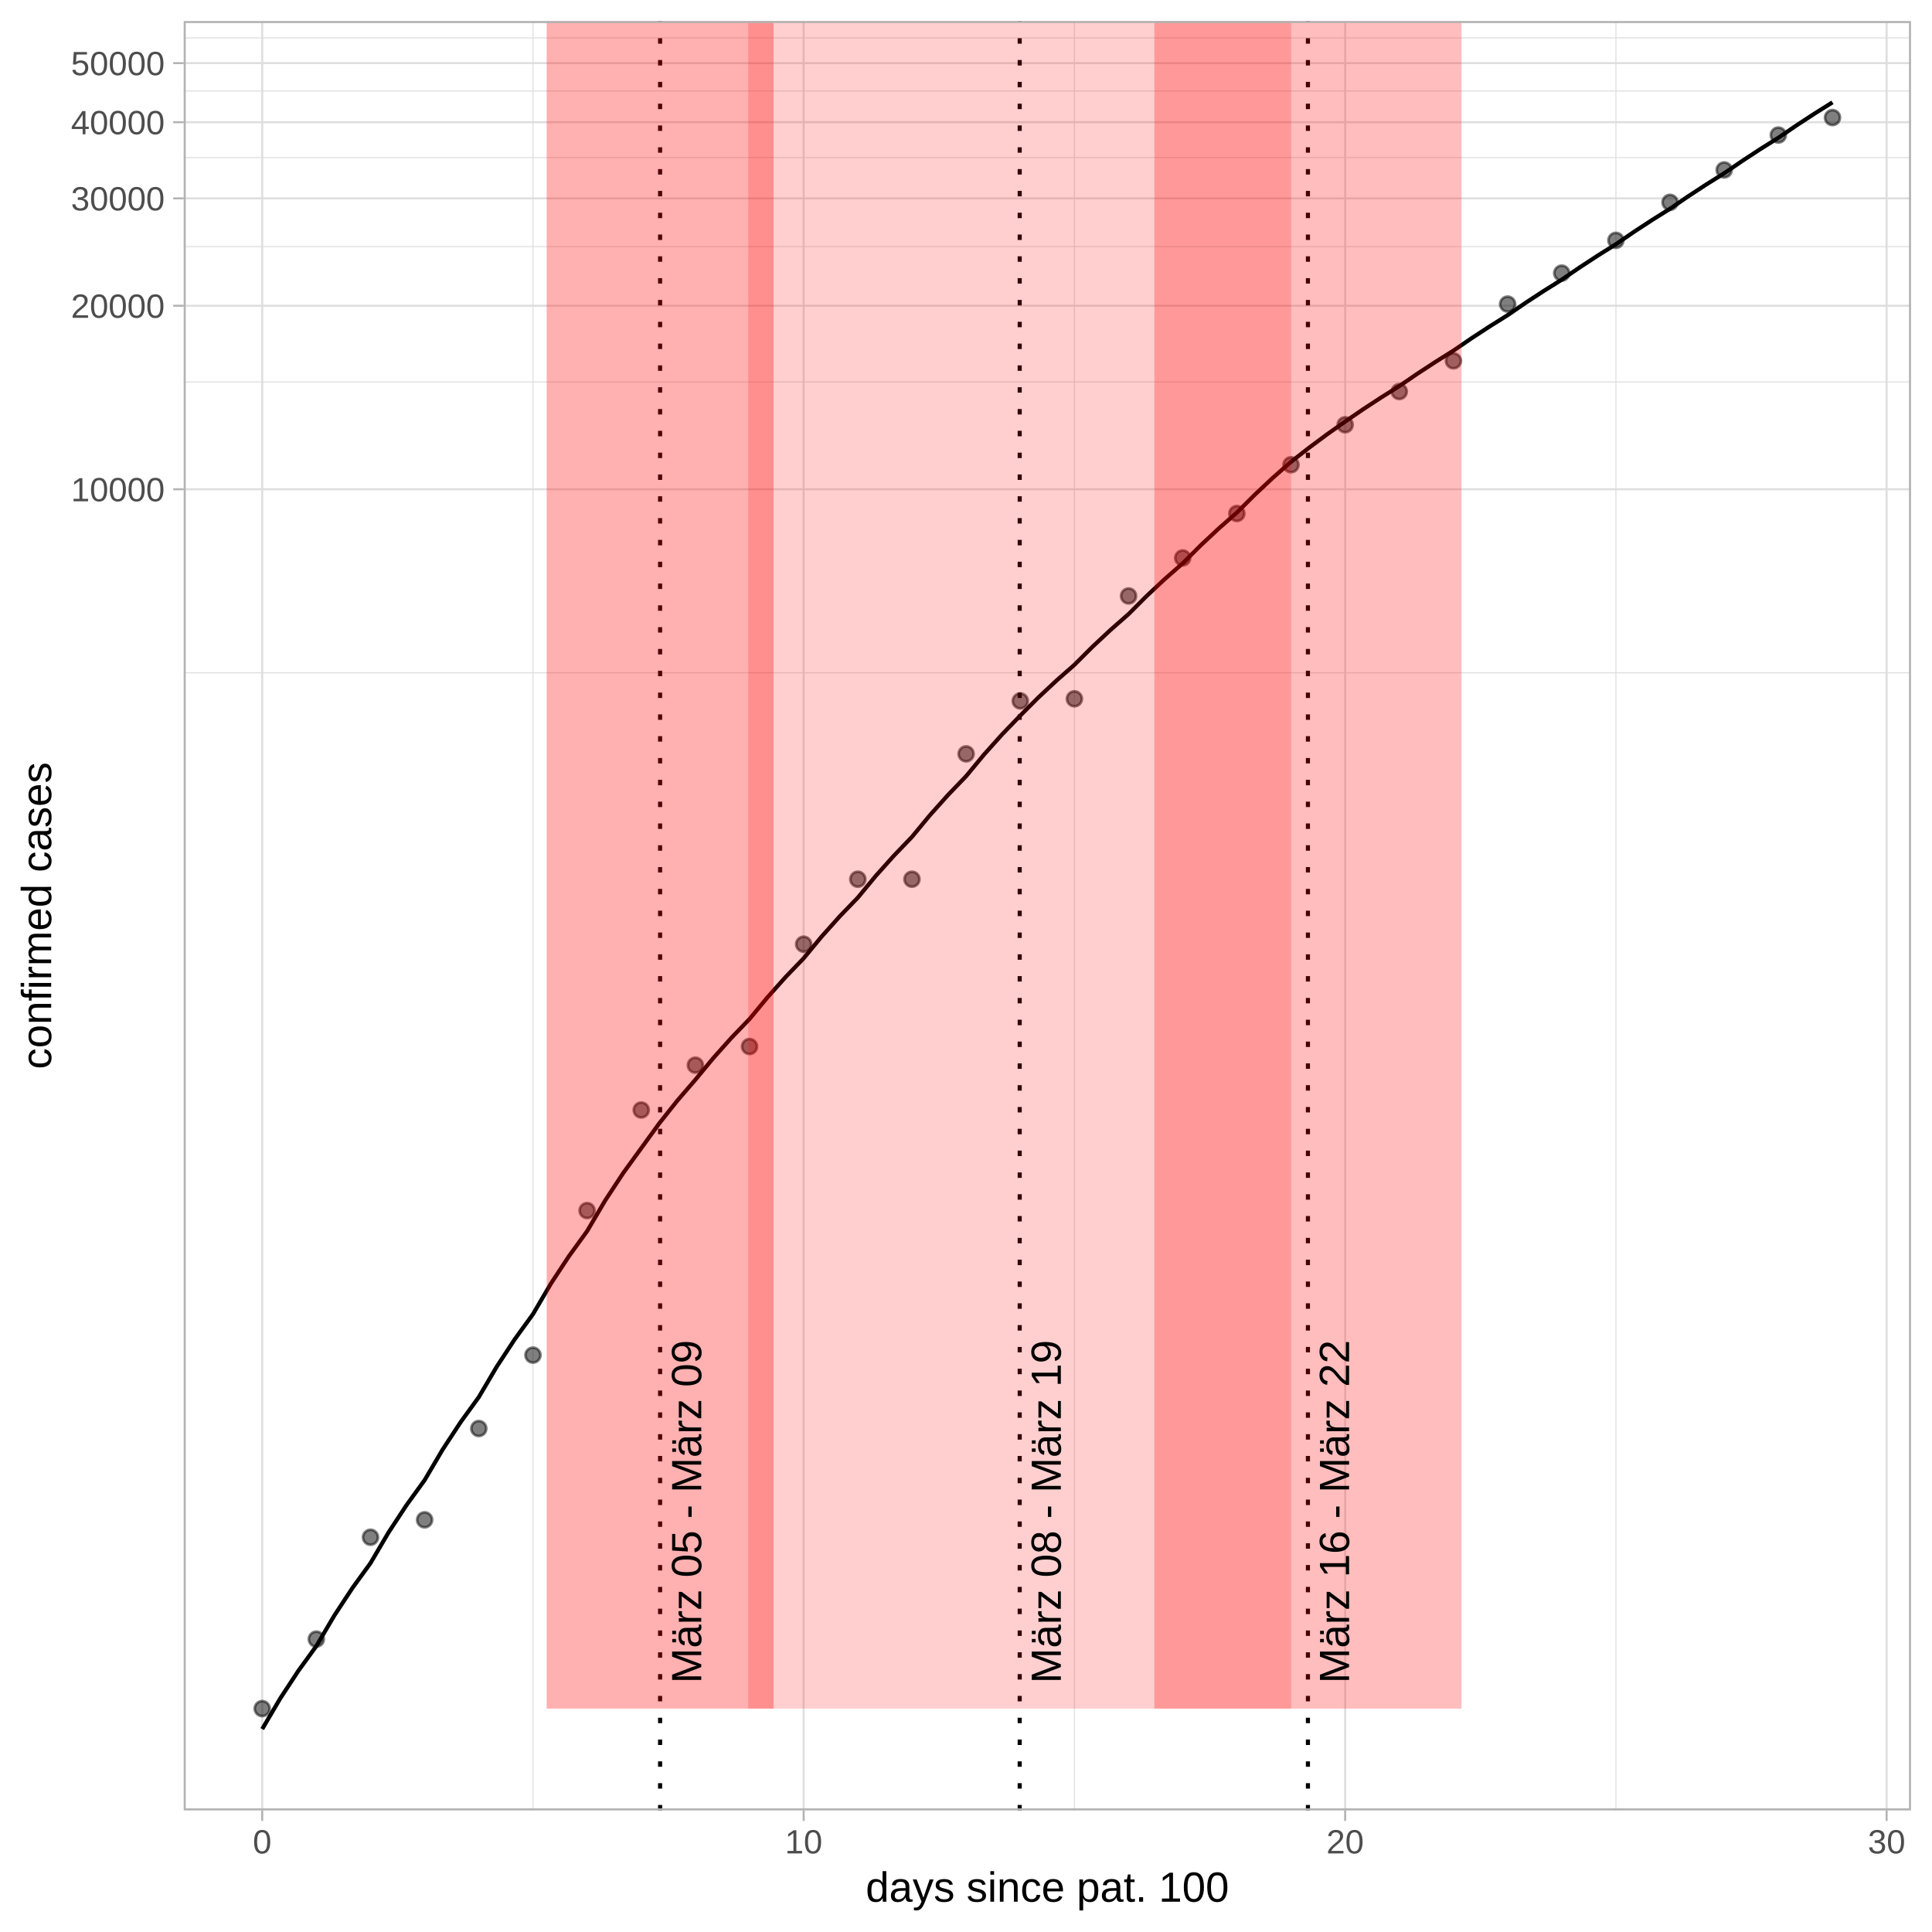
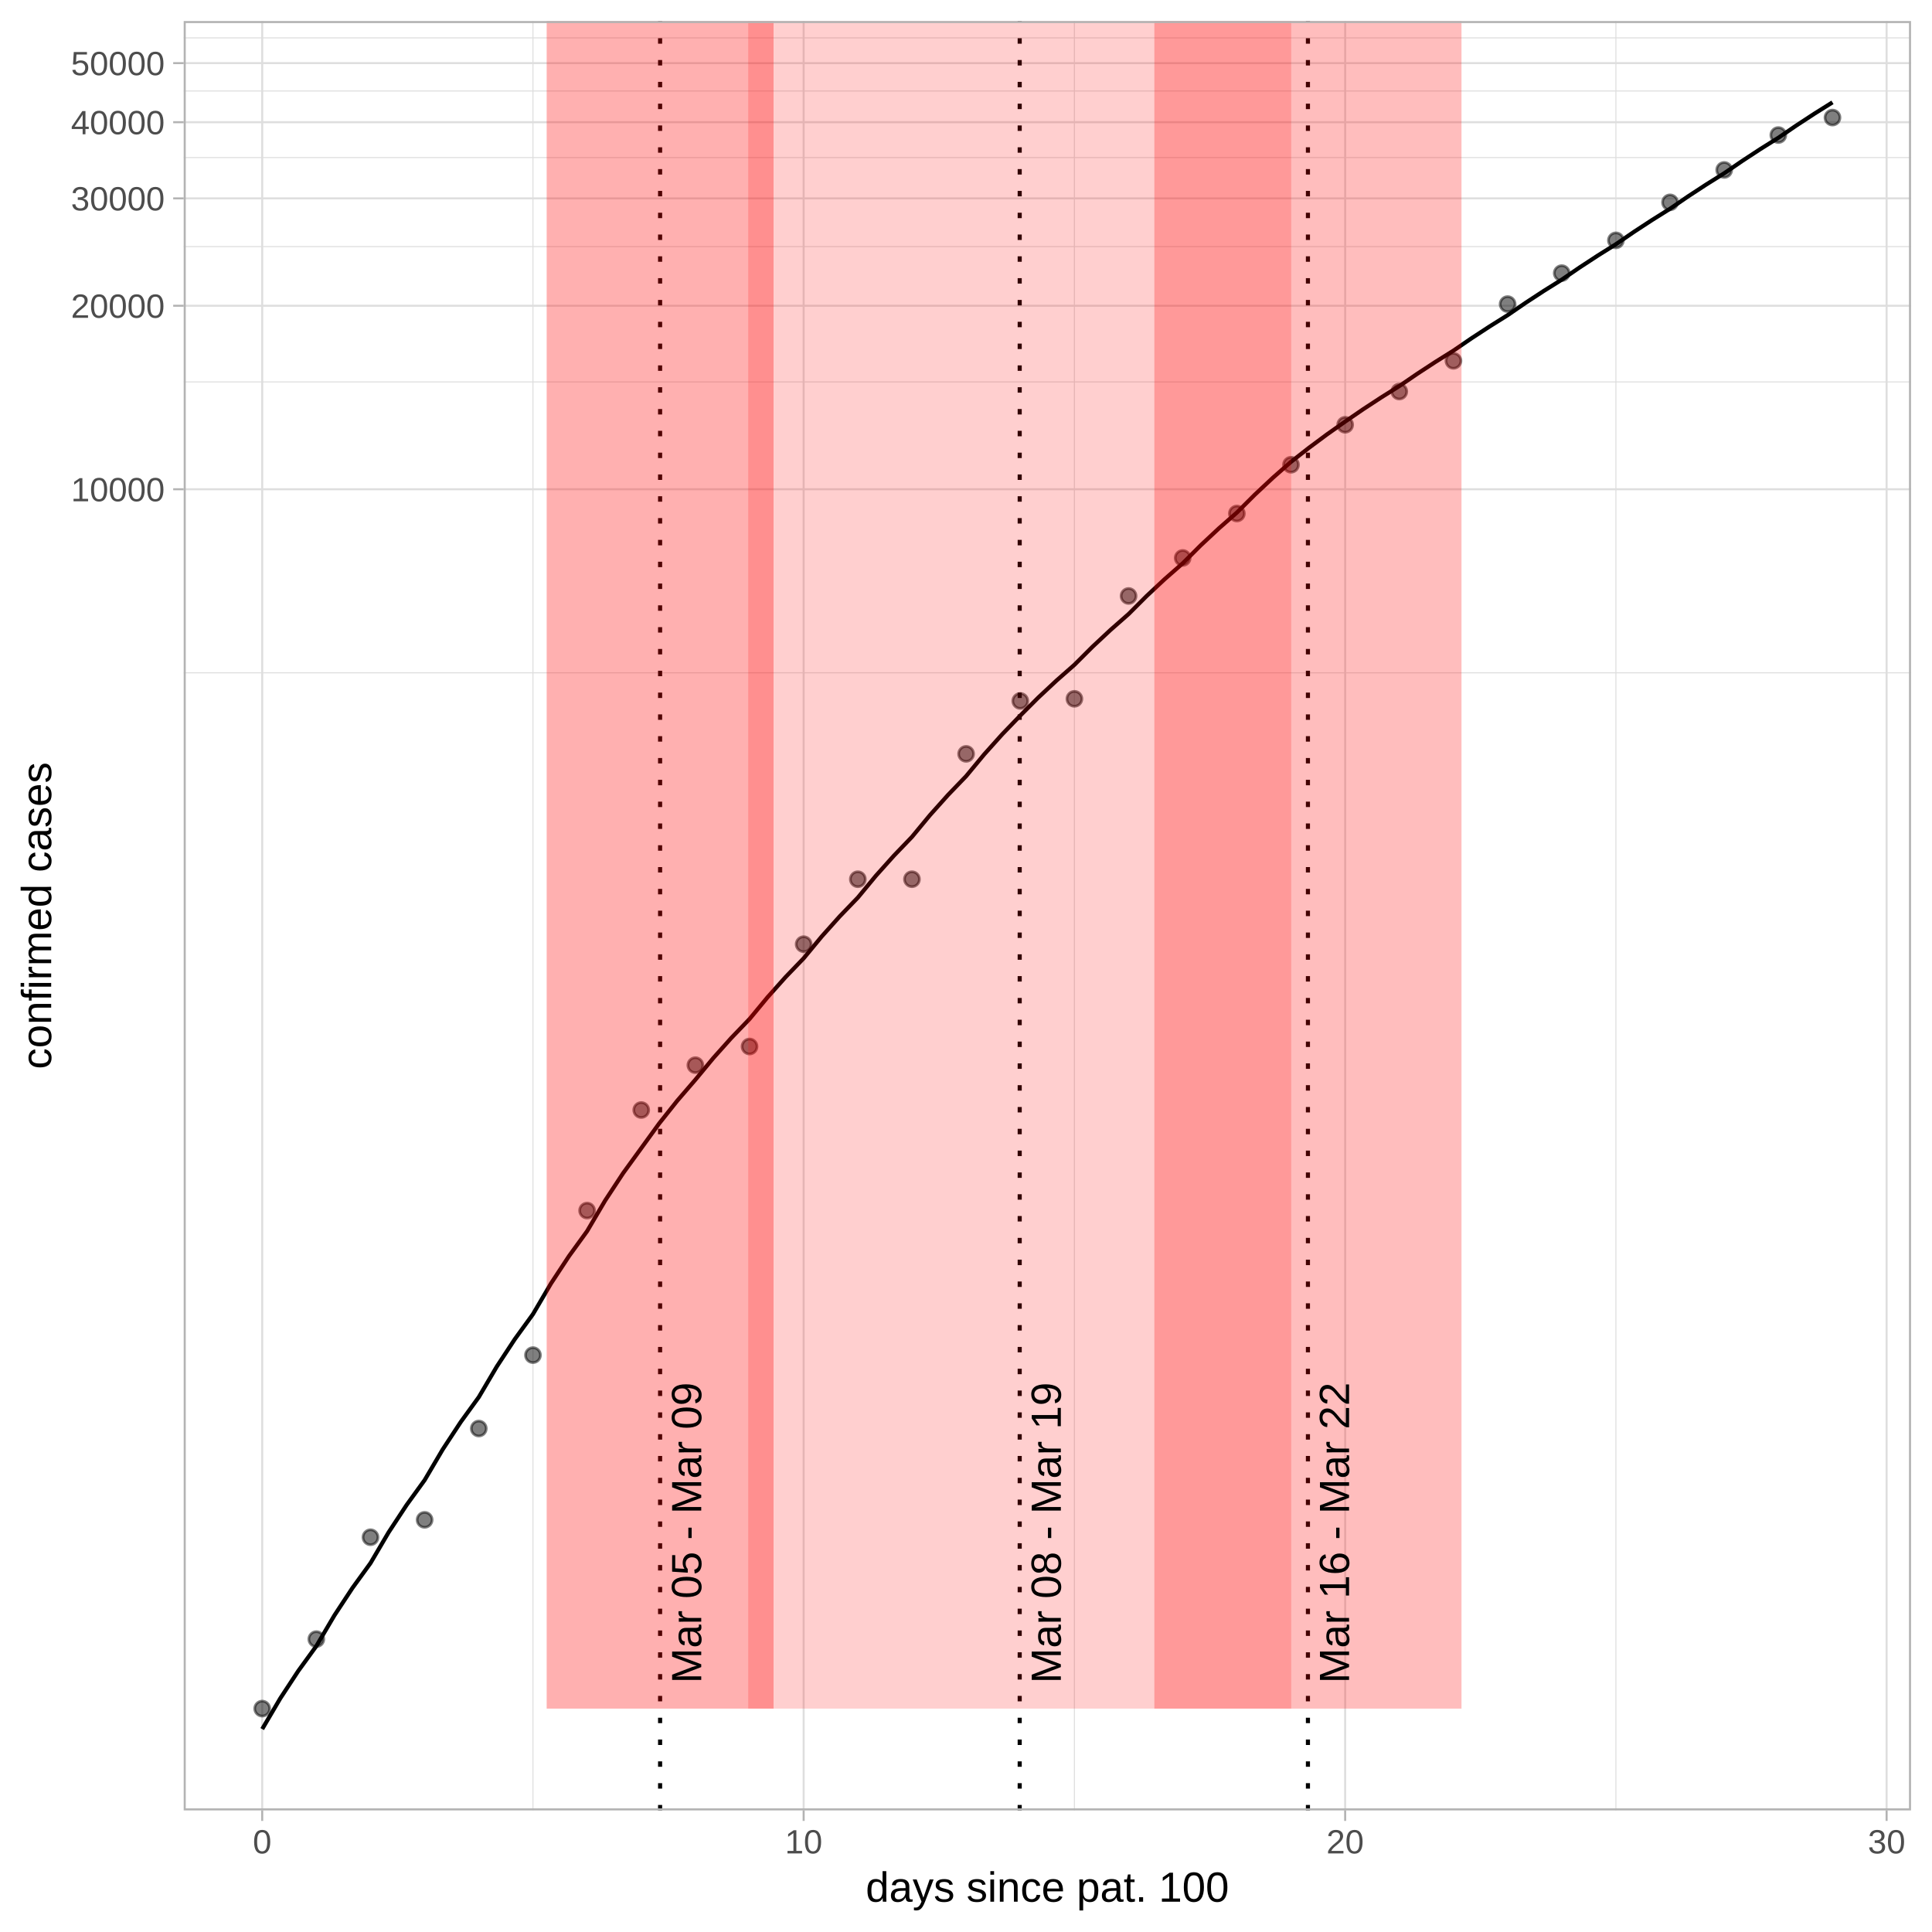
<svg xmlns="http://www.w3.org/2000/svg" viewBox="0 0 504.00 504.00">
  <defs>
    <style type="text/css">
    line, polyline, polygon, path, rect, circle {
      fill: none;
      stroke: #000000;
      stroke-linecap: round;
      stroke-linejoin: round;
      stroke-miterlimit: 10.00;
    }
  </style>
  </defs>
  <rect width="100%" height="100%" style="stroke: none; fill: #FFFFFF;" />
  <rect x="0.00" y="0.00" width="504.00" height="504.00" style="stroke-width: 1.07; stroke: #FFFFFF; fill: #FFFFFF;" />
  <defs>
    <clipPath id="cpNDcuOTJ8NDk4LjUyfDQ3Mi4yOHw1LjQ4">
      <rect x="47.92" y="5.48" width="450.61" height="466.80" />
    </clipPath>
  </defs>
  <rect x="47.92" y="5.48" width="450.61" height="466.80" style="stroke-width: 1.07; stroke: none; fill: #FFFFFF;" clip-path="url(#cpNDcuOTJ8NDk4LjUyfDQ3Mi4yOHw1LjQ4)" />
  <polyline points="47.92,175.51 498.52,175.51 " style="stroke-width: 0.27; stroke: #DEDEDE; stroke-linecap: butt;" clip-path="url(#cpNDcuOTJ8NDk4LjUyfDQ3Mi4yOHw1LjQ4)" />
  <polyline points="47.92,99.63 498.52,99.63 " style="stroke-width: 0.27; stroke: #DEDEDE; stroke-linecap: butt;" clip-path="url(#cpNDcuOTJ8NDk4LjUyfDQ3Mi4yOHw1LjQ4)" />
  <polyline points="47.92,64.34 498.52,64.34 " style="stroke-width: 0.27; stroke: #DEDEDE; stroke-linecap: butt;" clip-path="url(#cpNDcuOTJ8NDk4LjUyfDQ3Mi4yOHw1LjQ4)" />
  <polyline points="47.92,41.10 498.52,41.10 " style="stroke-width: 0.27; stroke: #DEDEDE; stroke-linecap: butt;" clip-path="url(#cpNDcuOTJ8NDk4LjUyfDQ3Mi4yOHw1LjQ4)" />
  <polyline points="47.92,23.74 498.52,23.74 " style="stroke-width: 0.27; stroke: #DEDEDE; stroke-linecap: butt;" clip-path="url(#cpNDcuOTJ8NDk4LjUyfDQ3Mi4yOHw1LjQ4)" />
  <polyline points="47.92,9.88 498.52,9.88 " style="stroke-width: 0.27; stroke: #DEDEDE; stroke-linecap: butt;" clip-path="url(#cpNDcuOTJ8NDk4LjUyfDQ3Mi4yOHw1LjQ4)" />
  <polyline points="139.03,472.28 139.03,5.48 " style="stroke-width: 0.27; stroke: #DEDEDE; stroke-linecap: butt;" clip-path="url(#cpNDcuOTJ8NDk4LjUyfDQ3Mi4yOHw1LjQ4)" />
  <polyline points="280.28,472.28 280.28,5.48 " style="stroke-width: 0.27; stroke: #DEDEDE; stroke-linecap: butt;" clip-path="url(#cpNDcuOTJ8NDk4LjUyfDQ3Mi4yOHw1LjQ4)" />
  <polyline points="421.54,472.28 421.54,5.48 " style="stroke-width: 0.27; stroke: #DEDEDE; stroke-linecap: butt;" clip-path="url(#cpNDcuOTJ8NDk4LjUyfDQ3Mi4yOHw1LjQ4)" />
  <polyline points="47.92,127.63 498.52,127.63 " style="stroke-width: 0.53; stroke: #DEDEDE; stroke-linecap: butt;" clip-path="url(#cpNDcuOTJ8NDk4LjUyfDQ3Mi4yOHw1LjQ4)" />
  <polyline points="47.92,79.76 498.52,79.76 " style="stroke-width: 0.53; stroke: #DEDEDE; stroke-linecap: butt;" clip-path="url(#cpNDcuOTJ8NDk4LjUyfDQ3Mi4yOHw1LjQ4)" />
  <polyline points="47.92,51.75 498.52,51.75 " style="stroke-width: 0.53; stroke: #DEDEDE; stroke-linecap: butt;" clip-path="url(#cpNDcuOTJ8NDk4LjUyfDQ3Mi4yOHw1LjQ4)" />
  <polyline points="47.92,31.88 498.52,31.88 " style="stroke-width: 0.53; stroke: #DEDEDE; stroke-linecap: butt;" clip-path="url(#cpNDcuOTJ8NDk4LjUyfDQ3Mi4yOHw1LjQ4)" />
  <polyline points="47.92,16.47 498.52,16.47 " style="stroke-width: 0.53; stroke: #DEDEDE; stroke-linecap: butt;" clip-path="url(#cpNDcuOTJ8NDk4LjUyfDQ3Mi4yOHw1LjQ4)" />
  <polyline points="68.40,472.28 68.40,5.48 " style="stroke-width: 0.53; stroke: #DEDEDE; stroke-linecap: butt;" clip-path="url(#cpNDcuOTJ8NDk4LjUyfDQ3Mi4yOHw1LjQ4)" />
  <polyline points="209.65,472.28 209.65,5.48 " style="stroke-width: 0.53; stroke: #DEDEDE; stroke-linecap: butt;" clip-path="url(#cpNDcuOTJ8NDk4LjUyfDQ3Mi4yOHw1LjQ4)" />
  <polyline points="350.91,472.28 350.91,5.48 " style="stroke-width: 0.53; stroke: #DEDEDE; stroke-linecap: butt;" clip-path="url(#cpNDcuOTJ8NDk4LjUyfDQ3Mi4yOHw1LjQ4)" />
  <polyline points="492.16,472.28 492.16,5.48 " style="stroke-width: 0.53; stroke: #DEDEDE; stroke-linecap: butt;" clip-path="url(#cpNDcuOTJ8NDk4LjUyfDQ3Mi4yOHw1LjQ4)" />
  <circle cx="68.40" cy="445.72" r="1.95" style="stroke-width: 0.71; stroke: #000000; stroke-opacity: 0.50; fill: #000000; fill-opacity: 0.50;" clip-path="url(#cpNDcuOTJ8NDk4LjUyfDQ3Mi4yOHw1LjQ4)" />
  <circle cx="82.52" cy="427.60" r="1.95" style="stroke-width: 0.71; stroke: #000000; stroke-opacity: 0.50; fill: #000000; fill-opacity: 0.50;" clip-path="url(#cpNDcuOTJ8NDk4LjUyfDQ3Mi4yOHw1LjQ4)" />
  <circle cx="96.65" cy="401.02" r="1.95" style="stroke-width: 0.71; stroke: #000000; stroke-opacity: 0.50; fill: #000000; fill-opacity: 0.50;" clip-path="url(#cpNDcuOTJ8NDk4LjUyfDQ3Mi4yOHw1LjQ4)" />
  <circle cx="110.77" cy="396.48" r="1.95" style="stroke-width: 0.71; stroke: #000000; stroke-opacity: 0.50; fill: #000000; fill-opacity: 0.50;" clip-path="url(#cpNDcuOTJ8NDk4LjUyfDQ3Mi4yOHw1LjQ4)" />
  <circle cx="124.90" cy="372.66" r="1.95" style="stroke-width: 0.71; stroke: #000000; stroke-opacity: 0.50; fill: #000000; fill-opacity: 0.50;" clip-path="url(#cpNDcuOTJ8NDk4LjUyfDQ3Mi4yOHw1LjQ4)" />
  <circle cx="139.03" cy="353.51" r="1.95" style="stroke-width: 0.71; stroke: #000000; stroke-opacity: 0.50; fill: #000000; fill-opacity: 0.50;" clip-path="url(#cpNDcuOTJ8NDk4LjUyfDQ3Mi4yOHw1LjQ4)" />
  <circle cx="153.15" cy="315.80" r="1.95" style="stroke-width: 0.71; stroke: #000000; stroke-opacity: 0.50; fill: #000000; fill-opacity: 0.50;" clip-path="url(#cpNDcuOTJ8NDk4LjUyfDQ3Mi4yOHw1LjQ4)" />
  <circle cx="167.28" cy="289.57" r="1.95" style="stroke-width: 0.71; stroke: #000000; stroke-opacity: 0.50; fill: #000000; fill-opacity: 0.50;" clip-path="url(#cpNDcuOTJ8NDk4LjUyfDQ3Mi4yOHw1LjQ4)" />
  <circle cx="181.40" cy="277.87" r="1.95" style="stroke-width: 0.71; stroke: #000000; stroke-opacity: 0.50; fill: #000000; fill-opacity: 0.50;" clip-path="url(#cpNDcuOTJ8NDk4LjUyfDQ3Mi4yOHw1LjQ4)" />
  <circle cx="195.53" cy="273.00" r="1.95" style="stroke-width: 0.71; stroke: #000000; stroke-opacity: 0.50; fill: #000000; fill-opacity: 0.50;" clip-path="url(#cpNDcuOTJ8NDk4LjUyfDQ3Mi4yOHw1LjQ4)" />
  <circle cx="209.65" cy="246.31" r="1.95" style="stroke-width: 0.71; stroke: #000000; stroke-opacity: 0.50; fill: #000000; fill-opacity: 0.50;" clip-path="url(#cpNDcuOTJ8NDk4LjUyfDQ3Mi4yOHw1LjQ4)" />
  <circle cx="223.78" cy="229.36" r="1.95" style="stroke-width: 0.71; stroke: #000000; stroke-opacity: 0.50; fill: #000000; fill-opacity: 0.50;" clip-path="url(#cpNDcuOTJ8NDk4LjUyfDQ3Mi4yOHw1LjQ4)" />
  <circle cx="237.90" cy="229.36" r="1.95" style="stroke-width: 0.71; stroke: #000000; stroke-opacity: 0.50; fill: #000000; fill-opacity: 0.50;" clip-path="url(#cpNDcuOTJ8NDk4LjUyfDQ3Mi4yOHw1LjQ4)" />
  <circle cx="252.03" cy="196.66" r="1.95" style="stroke-width: 0.71; stroke: #000000; stroke-opacity: 0.50; fill: #000000; fill-opacity: 0.50;" clip-path="url(#cpNDcuOTJ8NDk4LjUyfDQ3Mi4yOHw1LjQ4)" />
  <circle cx="266.16" cy="182.85" r="1.95" style="stroke-width: 0.71; stroke: #000000; stroke-opacity: 0.50; fill: #000000; fill-opacity: 0.50;" clip-path="url(#cpNDcuOTJ8NDk4LjUyfDQ3Mi4yOHw1LjQ4)" />
  <circle cx="280.28" cy="182.30" r="1.95" style="stroke-width: 0.71; stroke: #000000; stroke-opacity: 0.50; fill: #000000; fill-opacity: 0.50;" clip-path="url(#cpNDcuOTJ8NDk4LjUyfDQ3Mi4yOHw1LjQ4)" />
  <circle cx="294.41" cy="155.47" r="1.95" style="stroke-width: 0.71; stroke: #000000; stroke-opacity: 0.50; fill: #000000; fill-opacity: 0.50;" clip-path="url(#cpNDcuOTJ8NDk4LjUyfDQ3Mi4yOHw1LjQ4)" />
  <circle cx="308.53" cy="145.55" r="1.95" style="stroke-width: 0.71; stroke: #000000; stroke-opacity: 0.50; fill: #000000; fill-opacity: 0.50;" clip-path="url(#cpNDcuOTJ8NDk4LjUyfDQ3Mi4yOHw1LjQ4)" />
  <circle cx="322.66" cy="133.96" r="1.95" style="stroke-width: 0.71; stroke: #000000; stroke-opacity: 0.50; fill: #000000; fill-opacity: 0.50;" clip-path="url(#cpNDcuOTJ8NDk4LjUyfDQ3Mi4yOHw1LjQ4)" />
  <circle cx="336.78" cy="121.24" r="1.95" style="stroke-width: 0.71; stroke: #000000; stroke-opacity: 0.50; fill: #000000; fill-opacity: 0.50;" clip-path="url(#cpNDcuOTJ8NDk4LjUyfDQ3Mi4yOHw1LjQ4)" />
  <circle cx="350.91" cy="110.81" r="1.95" style="stroke-width: 0.71; stroke: #000000; stroke-opacity: 0.50; fill: #000000; fill-opacity: 0.50;" clip-path="url(#cpNDcuOTJ8NDk4LjUyfDQ3Mi4yOHw1LjQ4)" />
  <circle cx="365.03" cy="102.14" r="1.95" style="stroke-width: 0.71; stroke: #000000; stroke-opacity: 0.50; fill: #000000; fill-opacity: 0.50;" clip-path="url(#cpNDcuOTJ8NDk4LjUyfDQ3Mi4yOHw1LjQ4)" />
  <circle cx="379.16" cy="94.13" r="1.95" style="stroke-width: 0.71; stroke: #000000; stroke-opacity: 0.50; fill: #000000; fill-opacity: 0.50;" clip-path="url(#cpNDcuOTJ8NDk4LjUyfDQ3Mi4yOHw1LjQ4)" />
  <circle cx="393.29" cy="79.33" r="1.95" style="stroke-width: 0.71; stroke: #000000; stroke-opacity: 0.50; fill: #000000; fill-opacity: 0.50;" clip-path="url(#cpNDcuOTJ8NDk4LjUyfDQ3Mi4yOHw1LjQ4)" />
  <circle cx="407.41" cy="71.25" r="1.95" style="stroke-width: 0.71; stroke: #000000; stroke-opacity: 0.50; fill: #000000; fill-opacity: 0.50;" clip-path="url(#cpNDcuOTJ8NDk4LjUyfDQ3Mi4yOHw1LjQ4)" />
  <circle cx="421.54" cy="62.70" r="1.95" style="stroke-width: 0.71; stroke: #000000; stroke-opacity: 0.50; fill: #000000; fill-opacity: 0.50;" clip-path="url(#cpNDcuOTJ8NDk4LjUyfDQ3Mi4yOHw1LjQ4)" />
  <circle cx="435.66" cy="52.79" r="1.95" style="stroke-width: 0.71; stroke: #000000; stroke-opacity: 0.50; fill: #000000; fill-opacity: 0.50;" clip-path="url(#cpNDcuOTJ8NDk4LjUyfDQ3Mi4yOHw1LjQ4)" />
  <circle cx="449.79" cy="44.33" r="1.95" style="stroke-width: 0.71; stroke: #000000; stroke-opacity: 0.50; fill: #000000; fill-opacity: 0.50;" clip-path="url(#cpNDcuOTJ8NDk4LjUyfDQ3Mi4yOHw1LjQ4)" />
  <circle cx="463.91" cy="35.23" r="1.95" style="stroke-width: 0.71; stroke: #000000; stroke-opacity: 0.50; fill: #000000; fill-opacity: 0.50;" clip-path="url(#cpNDcuOTJ8NDk4LjUyfDQ3Mi4yOHw1LjQ4)" />
  <circle cx="478.04" cy="30.67" r="1.95" style="stroke-width: 0.71; stroke: #000000; stroke-opacity: 0.50; fill: #000000; fill-opacity: 0.50;" clip-path="url(#cpNDcuOTJ8NDk4LjUyfDQ3Mi4yOHw1LjQ4)" />
  <polyline points="68.40,451.06 73.11,443.06 77.81,435.90 82.52,429.41 87.23,421.42 91.94,414.26 96.65,407.77 101.36,399.77 106.07,392.61 110.77,386.12 115.48,378.13 120.19,370.96 124.90,364.47 129.61,356.48 134.32,349.32 139.03,342.83 143.73,334.83 148.44,327.67 153.15,321.18 157.86,313.19 162.57,306.02 167.28,299.53 171.98,293.05 176.69,287.13 181.40,281.67 186.11,275.98 190.82,270.72 195.53,265.83 200.24,260.14 204.94,254.88 209.65,249.99 214.36,244.30 219.07,239.04 223.78,234.16 228.49,228.46 233.20,223.21 237.90,218.32 242.61,212.63 247.32,207.37 252.03,202.48 256.74,196.80 261.45,191.55 266.16,186.67 270.86,181.97 275.57,177.57 280.28,173.43 284.99,168.73 289.70,164.33 294.41,160.19 299.11,155.49 303.82,151.09 308.53,146.96 313.24,142.25 317.95,137.85 322.66,133.72 327.37,129.02 332.07,124.62 336.78,120.48 341.49,116.80 346.20,113.30 350.91,109.98 355.62,106.75 360.33,103.67 365.03,100.72 369.74,97.50 374.45,94.42 379.16,91.47 383.87,88.25 388.58,85.17 393.29,82.22 397.99,78.99 402.70,75.91 407.41,72.96 412.12,69.74 416.83,66.66 421.54,63.71 426.24,60.49 430.95,57.41 435.66,54.46 440.37,51.23 445.08,48.15 449.79,45.20 454.50,41.98 459.20,38.90 463.91,35.95 468.62,32.73 473.33,29.65 478.04,26.70 " style="stroke-width: 1.07; stroke-linecap: butt;" clip-path="url(#cpNDcuOTJ8NDk4LjUyfDQ3Mi4yOHw1LjQ4)" />
  <polyline points="172.20,472.28 172.20,156.61 172.20,109.09 172.20,81.20 172.20,61.39 172.20,46.01 172.20,33.45 172.20,22.82 172.20,13.60 172.20,5.48 " style="stroke-width: 1.07; stroke-dasharray: 1.42,4.27; stroke-linecap: butt;" clip-path="url(#cpNDcuOTJ8NDk4LjUyfDQ3Mi4yOHw1LjQ4)" />
  <polyline points="266.01,472.28 266.01,156.61 266.01,109.09 266.01,81.20 266.01,61.39 266.01,46.01 266.01,33.45 266.01,22.82 266.01,13.60 266.01,5.48 " style="stroke-width: 1.07; stroke-dasharray: 1.42,4.27; stroke-linecap: butt;" clip-path="url(#cpNDcuOTJ8NDk4LjUyfDQ3Mi4yOHw1LjQ4)" />
  <polyline points="341.20,472.28 341.20,156.61 341.20,109.09 341.20,81.20 341.20,61.39 341.20,46.01 341.20,33.45 341.20,22.82 341.20,13.60 341.20,5.48 " style="stroke-width: 1.07; stroke-dasharray: 1.42,4.27; stroke-linecap: butt;" clip-path="url(#cpNDcuOTJ8NDk4LjUyfDQ3Mi4yOHw1LjQ4)" />
  <polygon points="142.61,5.48 147.16,5.48 151.72,5.48 156.27,5.48 160.82,5.48 165.37,5.48 169.93,5.48 174.48,5.48 179.03,5.48 183.59,5.48 188.14,5.48 192.69,5.48 197.25,5.48 201.80,5.48 201.80,14.69 201.80,25.31 201.80,37.87 201.80,53.24 201.80,73.03 201.80,100.88 201.80,148.29 201.80,445.72 197.25,445.72 192.69,445.72 188.14,445.72 183.59,445.72 179.03,445.72 174.48,445.72 169.93,445.72 165.37,445.72 160.82,445.72 156.27,445.72 151.72,445.72 147.16,445.72 142.61,445.72 142.61,148.29 142.61,100.88 142.61,73.03 142.61,53.24 142.61,37.87 142.61,25.31 142.61,14.69 142.61,5.48 " style="stroke-width: 1.07; stroke: none; fill: #FF0000; fill-opacity: 0.31;" clip-path="url(#cpNDcuOTJ8NDk4LjUyfDQ3Mi4yOHw1LjQ4)" />
  <polygon points="195.19,5.48 199.76,5.48 204.33,5.48 208.90,5.48 213.47,5.48 218.04,5.48 222.61,5.48 227.18,5.48 231.75,5.48 236.31,5.48 240.88,5.48 245.45,5.48 250.02,5.48 254.59,5.48 259.16,5.48 263.73,5.48 268.30,5.48 272.87,5.48 277.44,5.48 282.01,5.48 286.58,5.48 291.14,5.48 295.71,5.48 300.28,5.48 304.85,5.48 309.42,5.48 313.99,5.48 318.56,5.48 323.13,5.48 327.70,5.48 332.27,5.48 336.84,5.48 336.84,14.69 336.84,25.31 336.84,37.87 336.84,53.24 336.84,73.03 336.84,100.88 336.84,148.29 336.84,445.72 332.27,445.72 327.70,445.72 323.13,445.72 318.56,445.72 313.99,445.72 309.42,445.72 304.85,445.72 300.28,445.72 295.71,445.72 291.14,445.72 286.58,445.72 282.01,445.72 277.44,445.72 272.87,445.72 268.30,445.72 263.73,445.72 259.16,445.72 254.59,445.72 250.02,445.72 245.45,445.72 240.88,445.72 236.31,445.72 231.75,445.72 227.18,445.72 222.61,445.72 218.04,445.72 213.47,445.72 208.90,445.72 204.33,445.72 199.76,445.72 195.19,445.72 195.19,148.29 195.19,100.88 195.19,73.03 195.19,53.24 195.19,37.87 195.19,25.31 195.19,14.69 195.19,5.48 " style="stroke-width: 1.07; stroke: none; fill: #FF0000; fill-opacity: 0.19;" clip-path="url(#cpNDcuOTJ8NDk4LjUyfDQ3Mi4yOHw1LjQ4)" />
  <polygon points="301.14,5.48 305.85,5.48 310.57,5.48 315.28,5.48 319.99,5.48 324.71,5.48 329.42,5.48 334.13,5.48 338.84,5.48 343.56,5.48 348.27,5.48 352.98,5.48 357.70,5.48 362.41,5.48 367.12,5.48 371.83,5.48 376.55,5.48 381.26,5.48 381.26,14.69 381.26,25.31 381.26,37.87 381.26,53.24 381.26,73.03 381.26,100.88 381.26,148.29 381.26,445.72 376.55,445.72 371.83,445.72 367.12,445.72 362.41,445.72 357.70,445.72 352.98,445.72 348.27,445.72 343.56,445.72 338.84,445.72 334.13,445.72 329.42,445.72 324.71,445.72 319.99,445.72 315.28,445.72 310.57,445.72 305.85,445.72 301.14,445.72 301.14,148.29 301.14,100.88 301.14,73.03 301.14,53.24 301.14,37.87 301.14,25.31 301.14,14.69 301.14,5.48 " style="stroke-width: 1.07; stroke: none; fill: #FF0000; fill-opacity: 0.26;" clip-path="url(#cpNDcuOTJ8NDk4LjUyfDQ3Mi4yOHw1LjQ4)" />
  <g clip-path="url(#cpNDcuOTJ8NDk4LjUyfDQ3Mi4yOHw1LjQ4)">
-     <text transform="translate(182.93,439.14) rotate(-90)" style="font-size: 11.04px; font-family: Arial;" textLength="95.70px" lengthAdjust="spacing">März 05  -  März 09</text>
+     <text transform="translate(182.93,439.14) rotate(-90)" style="font-size: 11.04px; font-family: Arial;" textLength="84.66px" lengthAdjust="spacing">Mar 05  -  Mar 09</text>
  </g>
  <g clip-path="url(#cpNDcuOTJ8NDk4LjUyfDQ3Mi4yOHw1LjQ4)">
-     <text transform="translate(276.74,439.14) rotate(-90)" style="font-size: 11.04px; font-family: Arial;" textLength="95.70px" lengthAdjust="spacing">März 08  -  März 19</text>
+     <text transform="translate(276.74,439.14) rotate(-90)" style="font-size: 11.04px; font-family: Arial;" textLength="84.66px" lengthAdjust="spacing">Mar 08  -  Mar 19</text>
  </g>
  <g clip-path="url(#cpNDcuOTJ8NDk4LjUyfDQ3Mi4yOHw1LjQ4)">
-     <text transform="translate(351.93,439.14) rotate(-90)" style="font-size: 11.04px; font-family: Arial;" textLength="95.70px" lengthAdjust="spacing">März 16  -  März 22</text>
+     <text transform="translate(351.93,439.14) rotate(-90)" style="font-size: 11.04px; font-family: Arial;" textLength="84.66px" lengthAdjust="spacing">Mar 16  -  Mar 22</text>
  </g>
  <rect x="47.92" y="5.48" width="450.61" height="466.80" style="stroke-width: 1.07; stroke: #B3B3B3;" clip-path="url(#cpNDcuOTJ8NDk4LjUyfDQ3Mi4yOHw1LjQ4)" />
  <defs>
    <clipPath id="cpMC4wMHw1MDQuMDB8NTA0LjAwfDAuMDA=">
      <rect x="0.00" y="0.00" width="504.00" height="504.00" />
    </clipPath>
  </defs>
  <g clip-path="url(#cpMC4wMHw1MDQuMDB8NTA0LjAwfDAuMDA=)">
    <text x="18.51" y="130.78" style="font-size: 8.80px; fill: #4D4D4D; font-family: Arial;" textLength="24.47px" lengthAdjust="spacing">10000</text>
  </g>
  <g clip-path="url(#cpMC4wMHw1MDQuMDB8NTA0LjAwfDAuMDA=)">
    <text x="18.51" y="82.91" style="font-size: 8.80px; fill: #4D4D4D; font-family: Arial;" textLength="24.47px" lengthAdjust="spacing">20000</text>
  </g>
  <g clip-path="url(#cpMC4wMHw1MDQuMDB8NTA0LjAwfDAuMDA=)">
    <text x="18.51" y="54.90" style="font-size: 8.80px; fill: #4D4D4D; font-family: Arial;" textLength="24.47px" lengthAdjust="spacing">30000</text>
  </g>
  <g clip-path="url(#cpMC4wMHw1MDQuMDB8NTA0LjAwfDAuMDA=)">
    <text x="18.51" y="35.03" style="font-size: 8.80px; fill: #4D4D4D; font-family: Arial;" textLength="24.47px" lengthAdjust="spacing">40000</text>
  </g>
  <g clip-path="url(#cpMC4wMHw1MDQuMDB8NTA0LjAwfDAuMDA=)">
    <text x="18.51" y="19.62" style="font-size: 8.80px; fill: #4D4D4D; font-family: Arial;" textLength="24.47px" lengthAdjust="spacing">50000</text>
  </g>
  <polyline points="45.18,127.63 47.92,127.63 " style="stroke-width: 0.53; stroke: #B3B3B3; stroke-linecap: butt;" clip-path="url(#cpMC4wMHw1MDQuMDB8NTA0LjAwfDAuMDA=)" />
  <polyline points="45.18,79.76 47.92,79.76 " style="stroke-width: 0.53; stroke: #B3B3B3; stroke-linecap: butt;" clip-path="url(#cpMC4wMHw1MDQuMDB8NTA0LjAwfDAuMDA=)" />
  <polyline points="45.18,51.75 47.92,51.75 " style="stroke-width: 0.53; stroke: #B3B3B3; stroke-linecap: butt;" clip-path="url(#cpMC4wMHw1MDQuMDB8NTA0LjAwfDAuMDA=)" />
  <polyline points="45.18,31.88 47.92,31.88 " style="stroke-width: 0.53; stroke: #B3B3B3; stroke-linecap: butt;" clip-path="url(#cpMC4wMHw1MDQuMDB8NTA0LjAwfDAuMDA=)" />
  <polyline points="45.18,16.47 47.92,16.47 " style="stroke-width: 0.53; stroke: #B3B3B3; stroke-linecap: butt;" clip-path="url(#cpMC4wMHw1MDQuMDB8NTA0LjAwfDAuMDA=)" />
  <polyline points="68.40,475.02 68.40,472.28 " style="stroke-width: 0.53; stroke: #B3B3B3; stroke-linecap: butt;" clip-path="url(#cpMC4wMHw1MDQuMDB8NTA0LjAwfDAuMDA=)" />
  <polyline points="209.65,475.02 209.65,472.28 " style="stroke-width: 0.53; stroke: #B3B3B3; stroke-linecap: butt;" clip-path="url(#cpMC4wMHw1MDQuMDB8NTA0LjAwfDAuMDA=)" />
  <polyline points="350.91,475.02 350.91,472.28 " style="stroke-width: 0.53; stroke: #B3B3B3; stroke-linecap: butt;" clip-path="url(#cpMC4wMHw1MDQuMDB8NTA0LjAwfDAuMDA=)" />
  <polyline points="492.16,475.02 492.16,472.28 " style="stroke-width: 0.53; stroke: #B3B3B3; stroke-linecap: butt;" clip-path="url(#cpMC4wMHw1MDQuMDB8NTA0LjAwfDAuMDA=)" />
  <g clip-path="url(#cpMC4wMHw1MDQuMDB8NTA0LjAwfDAuMDA=)">
    <text x="65.95" y="483.51" style="font-size: 8.80px; fill: #4D4D4D; font-family: Arial;" textLength="4.89px" lengthAdjust="spacing">0</text>
  </g>
  <g clip-path="url(#cpMC4wMHw1MDQuMDB8NTA0LjAwfDAuMDA=)">
    <text x="204.76" y="483.51" style="font-size: 8.80px; fill: #4D4D4D; font-family: Arial;" textLength="9.79px" lengthAdjust="spacing">10</text>
  </g>
  <g clip-path="url(#cpMC4wMHw1MDQuMDB8NTA0LjAwfDAuMDA=)">
    <text x="346.01" y="483.51" style="font-size: 8.80px; fill: #4D4D4D; font-family: Arial;" textLength="9.79px" lengthAdjust="spacing">20</text>
  </g>
  <g clip-path="url(#cpMC4wMHw1MDQuMDB8NTA0LjAwfDAuMDA=)">
    <text x="487.27" y="483.51" style="font-size: 8.80px; fill: #4D4D4D; font-family: Arial;" textLength="9.79px" lengthAdjust="spacing">30</text>
  </g>
  <g clip-path="url(#cpMC4wMHw1MDQuMDB8NTA0LjAwfDAuMDA=)">
    <text x="225.83" y="496.10" style="font-size: 11.00px; font-family: Arial;" textLength="94.78px" lengthAdjust="spacing">days since pat. 100</text>
  </g>
  <g clip-path="url(#cpMC4wMHw1MDQuMDB8NTA0LjAwfDAuMDA=)">
    <text transform="translate(13.35,278.92) rotate(-90)" style="font-size: 11.00px; font-family: Arial;" textLength="80.09px" lengthAdjust="spacing">confirmed cases</text>
  </g>
</svg>
